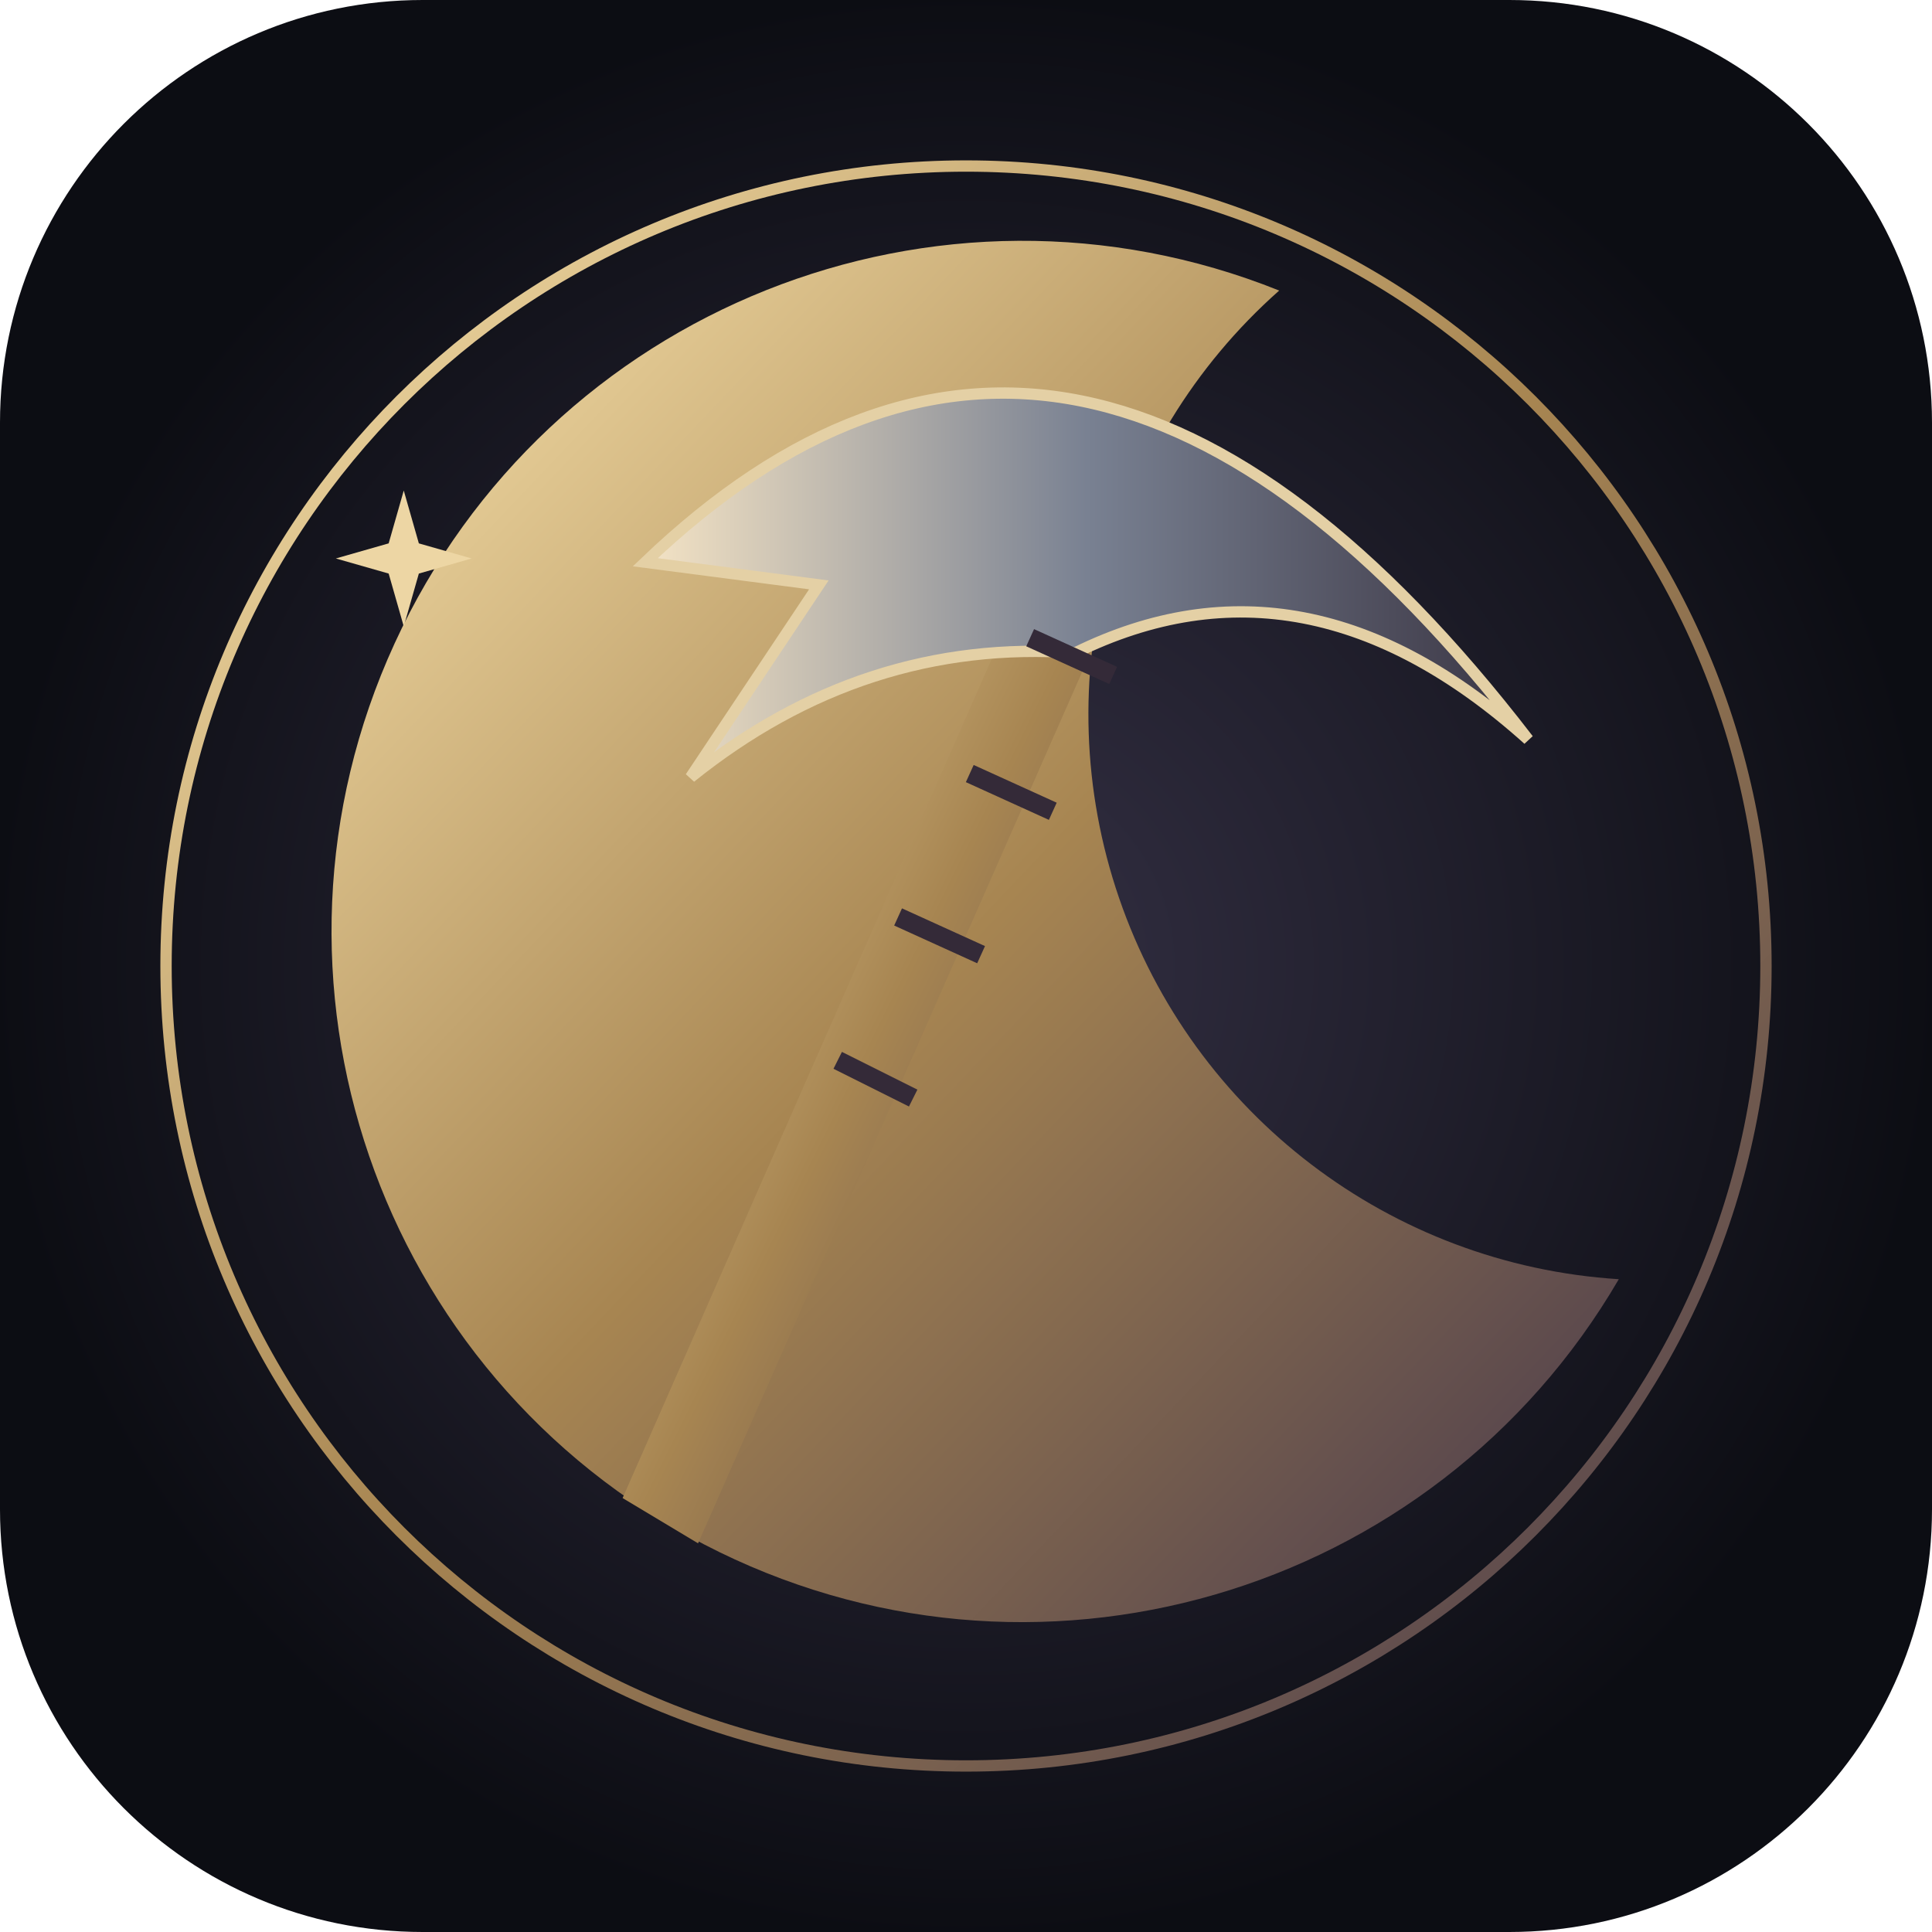
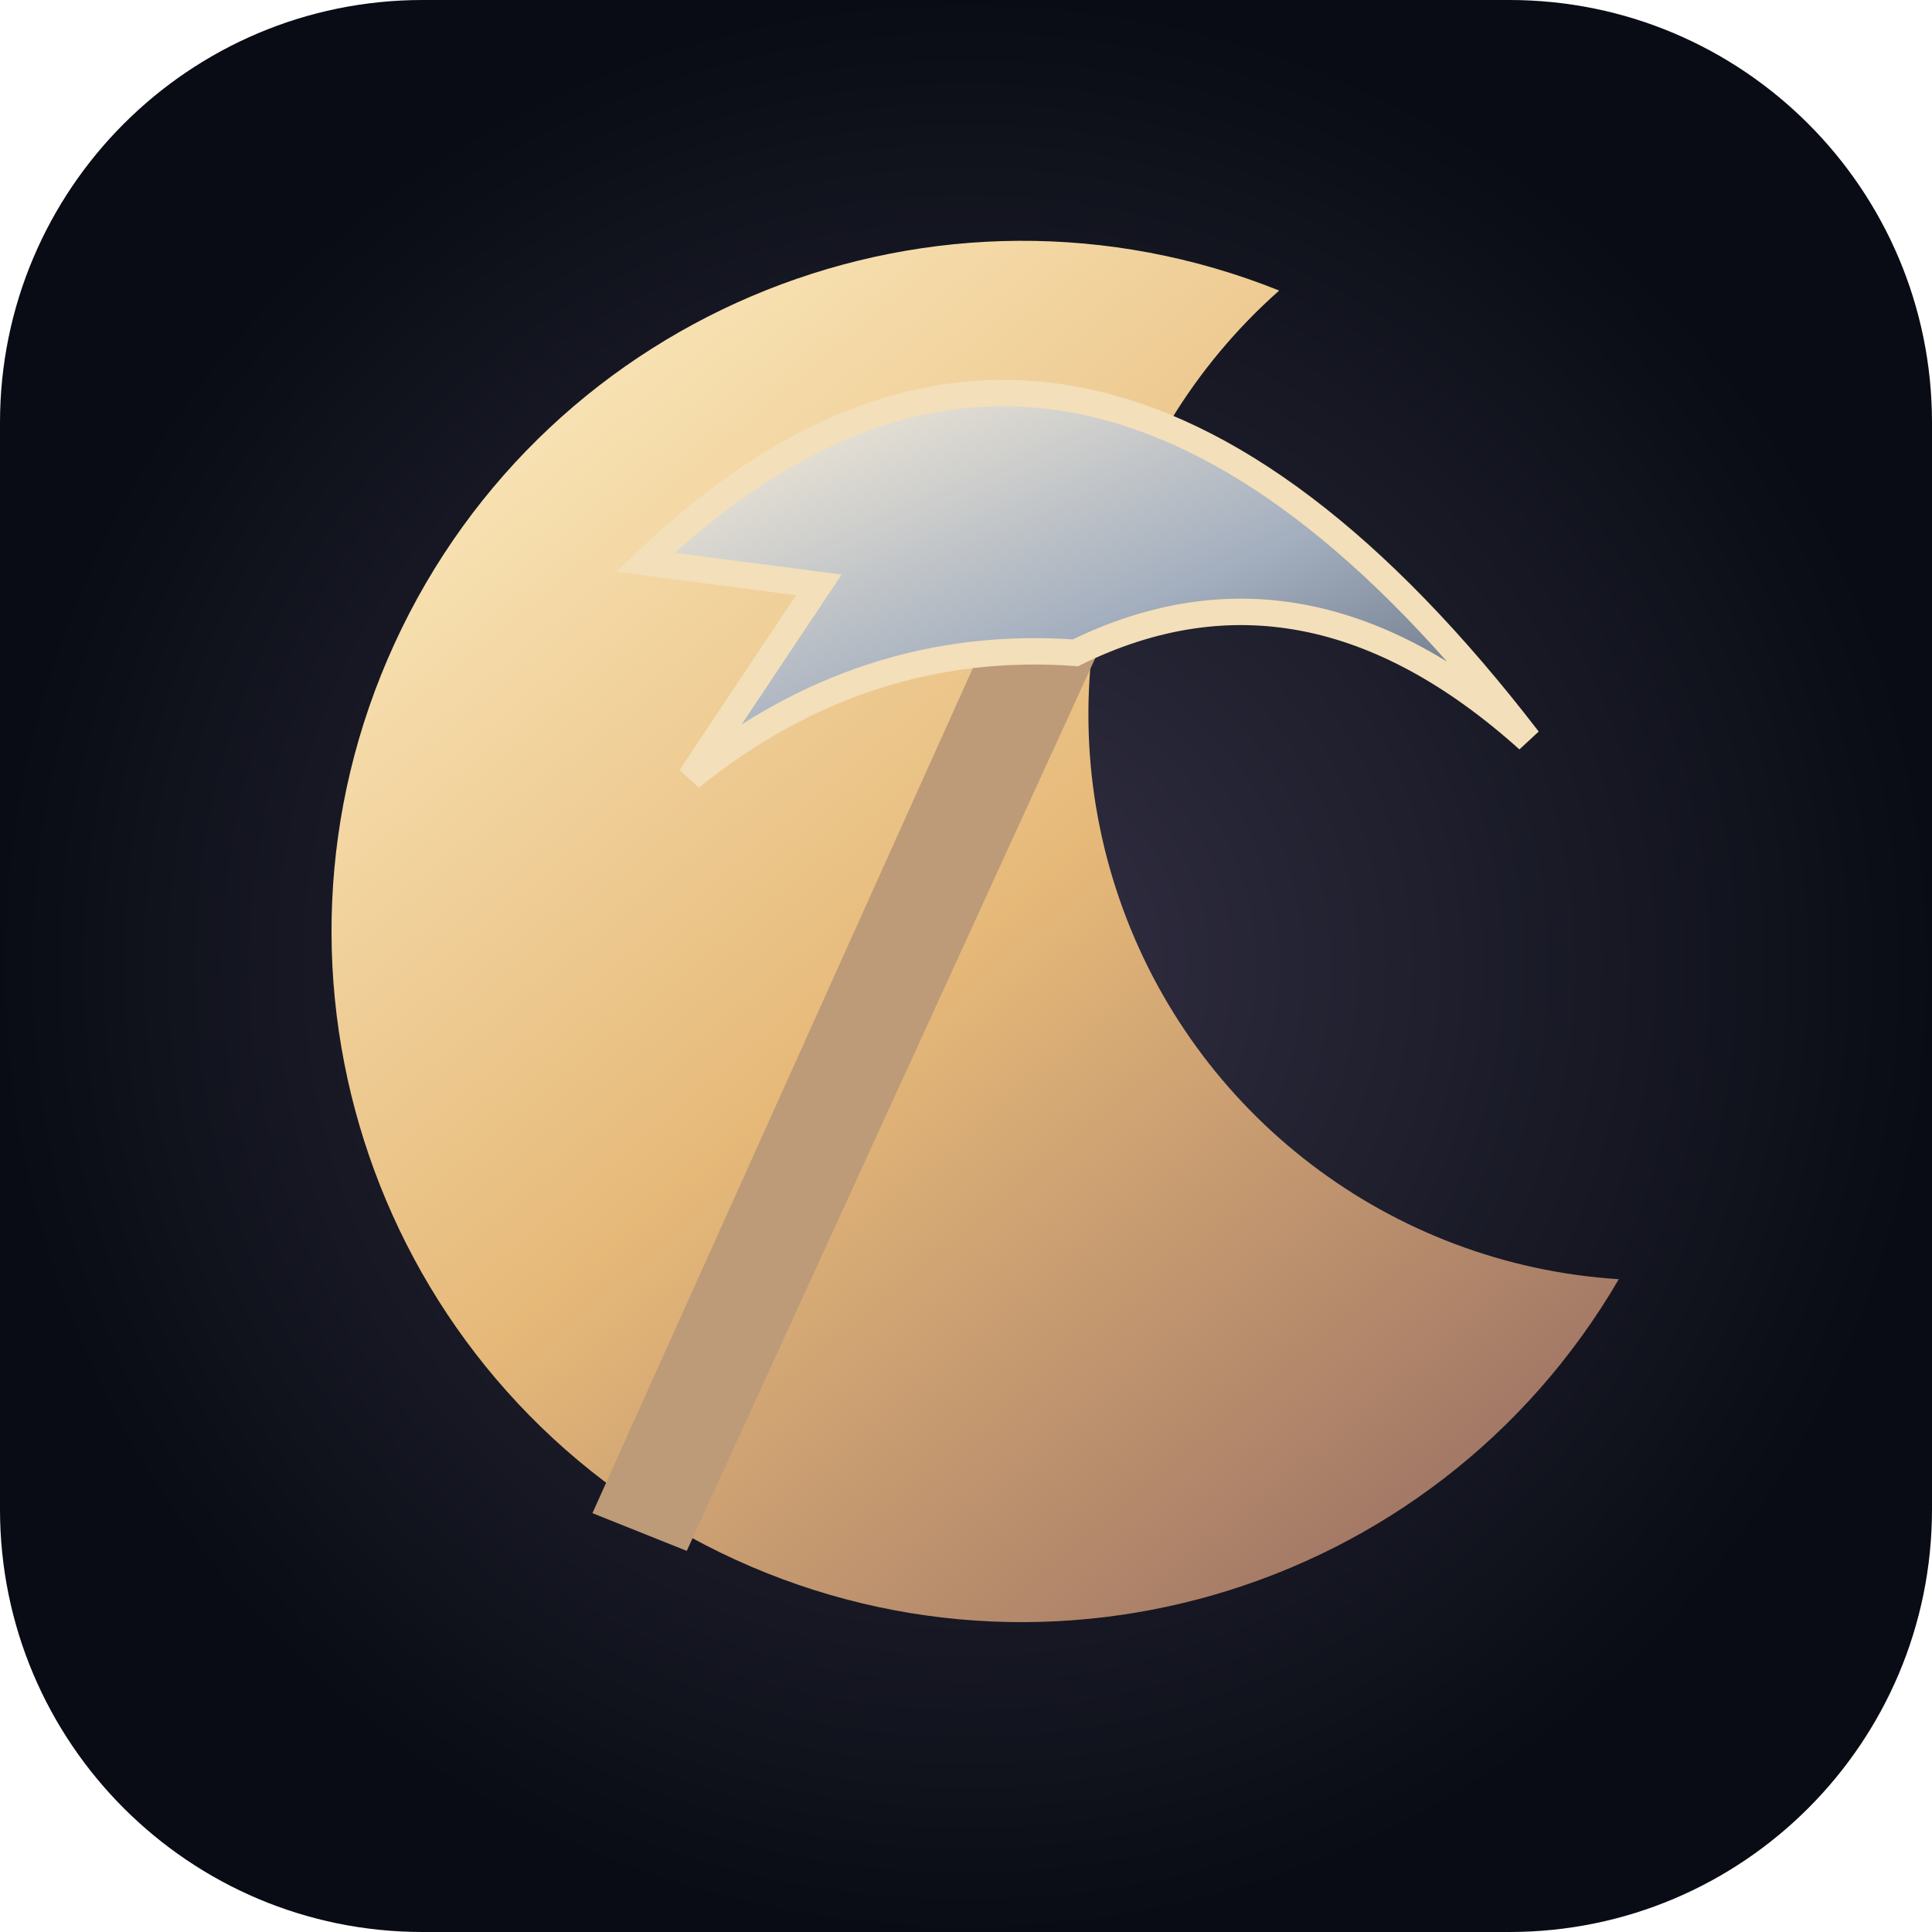
<svg xmlns="http://www.w3.org/2000/svg" width="16" height="16" viewBox="0 0 512 512">
  <defs>
    <radialGradient id="bg">
-       <stop stop-color="#343044" />
-       <stop offset="1" stop-color="#0c0d13" />
+       <stop stop-color="#333044" />
+       <stop offset="1" stop-color="#090c14" />
    </radialGradient>
-     <linearGradient id="gold" x2="1" y2="1">
-       <stop stop-color="#fae4ad" />
-       <stop offset=".5" stop-color="#a78551" />
-       <stop offset="1" stop-color="#46384c" />
+     <linearGradient id="gold" x2=".8" y2="1">
+       <stop stop-color="#fff2ca" />
+       <stop offset=".55" stop-color="#e6b979" />
+       <stop offset="1" stop-color="#9e7465" />
    </linearGradient>
-     <linearGradient id="steel">
-       <stop stop-color="#f5e4c5" />
-       <stop offset=".5" stop-color="#798192" />
-       <stop offset="1" stop-color="#393442" />
+     <linearGradient id="steel" x2="1" y2="1">
+       <stop stop-color="#fff3dc" />
+       <stop offset=".55" stop-color="#a4afbf" />
+       <stop offset="1" stop-color="#566071" />
    </linearGradient>
  </defs>
  <rect width="512" height="512" rx="112" fill="url(#bg)" />
-   <circle cx="256" cy="256" r="212" fill="none" stroke="url(#gold)" stroke-width="3" />
  <path d="M339 77A183 183 0 1 0 429 339A150 150 0 0 1 339 77Z" fill="url(#gold)" />
-   <path d="M165 397L282 131 304 139 185 409Z" fill="url(#gold)" />
-   <path d="M171 149Q285 40 405 196Q346 143 285 173Q229 169 183 206L217 155Z" fill="url(#steel)" stroke="#e4d0a5" stroke-width="3" />
-   <path d="M273 169L295 179M257 205L279 215M238 243L260 253M222 281L242 291" stroke="#342a38" stroke-width="5" />
-   <path d="M107 130L111 144 125 148 111 152 107 166 103 152 89 148 103 144Z" fill="#edd6a4" />
+   <path d="M157 401 279 130 306 140 182 411Z" fill="#bd9b78" />
+   <path d="M171 149Q285 40 405 196Q346 143 285 173Q229 169 183 206L217 155Z" fill="url(#steel)" stroke="#f3dfb9" stroke-width="7" />
</svg>
